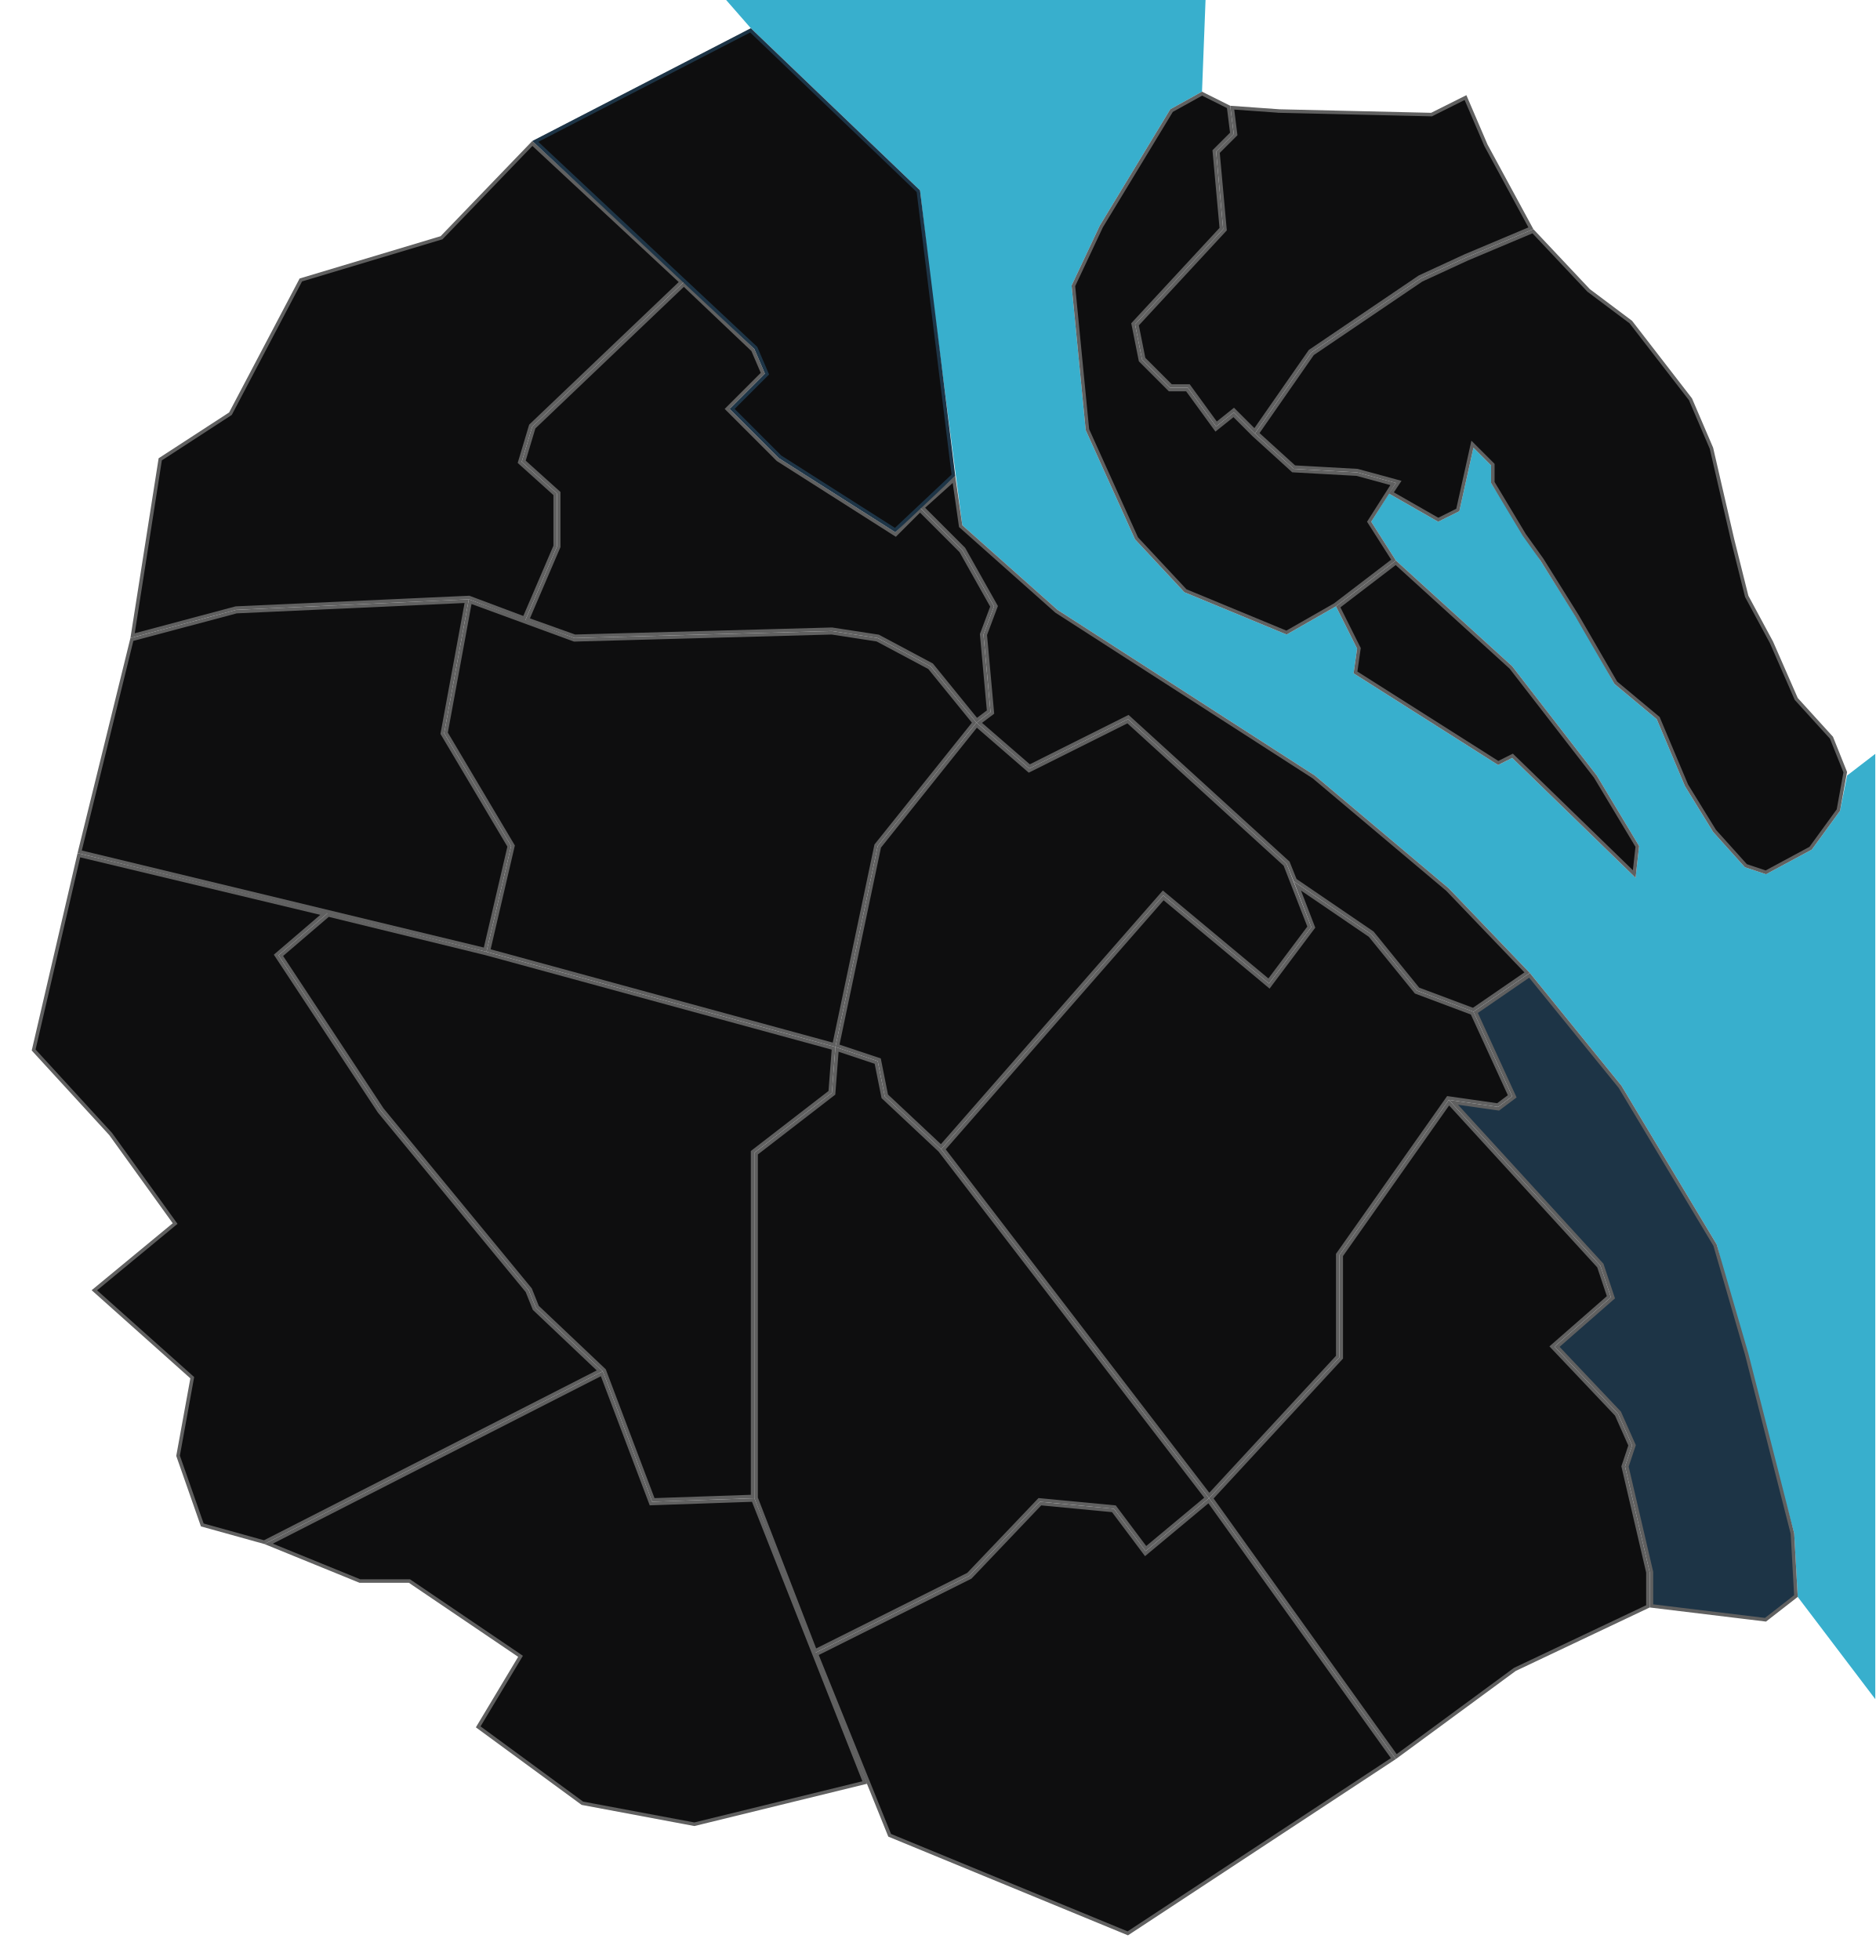
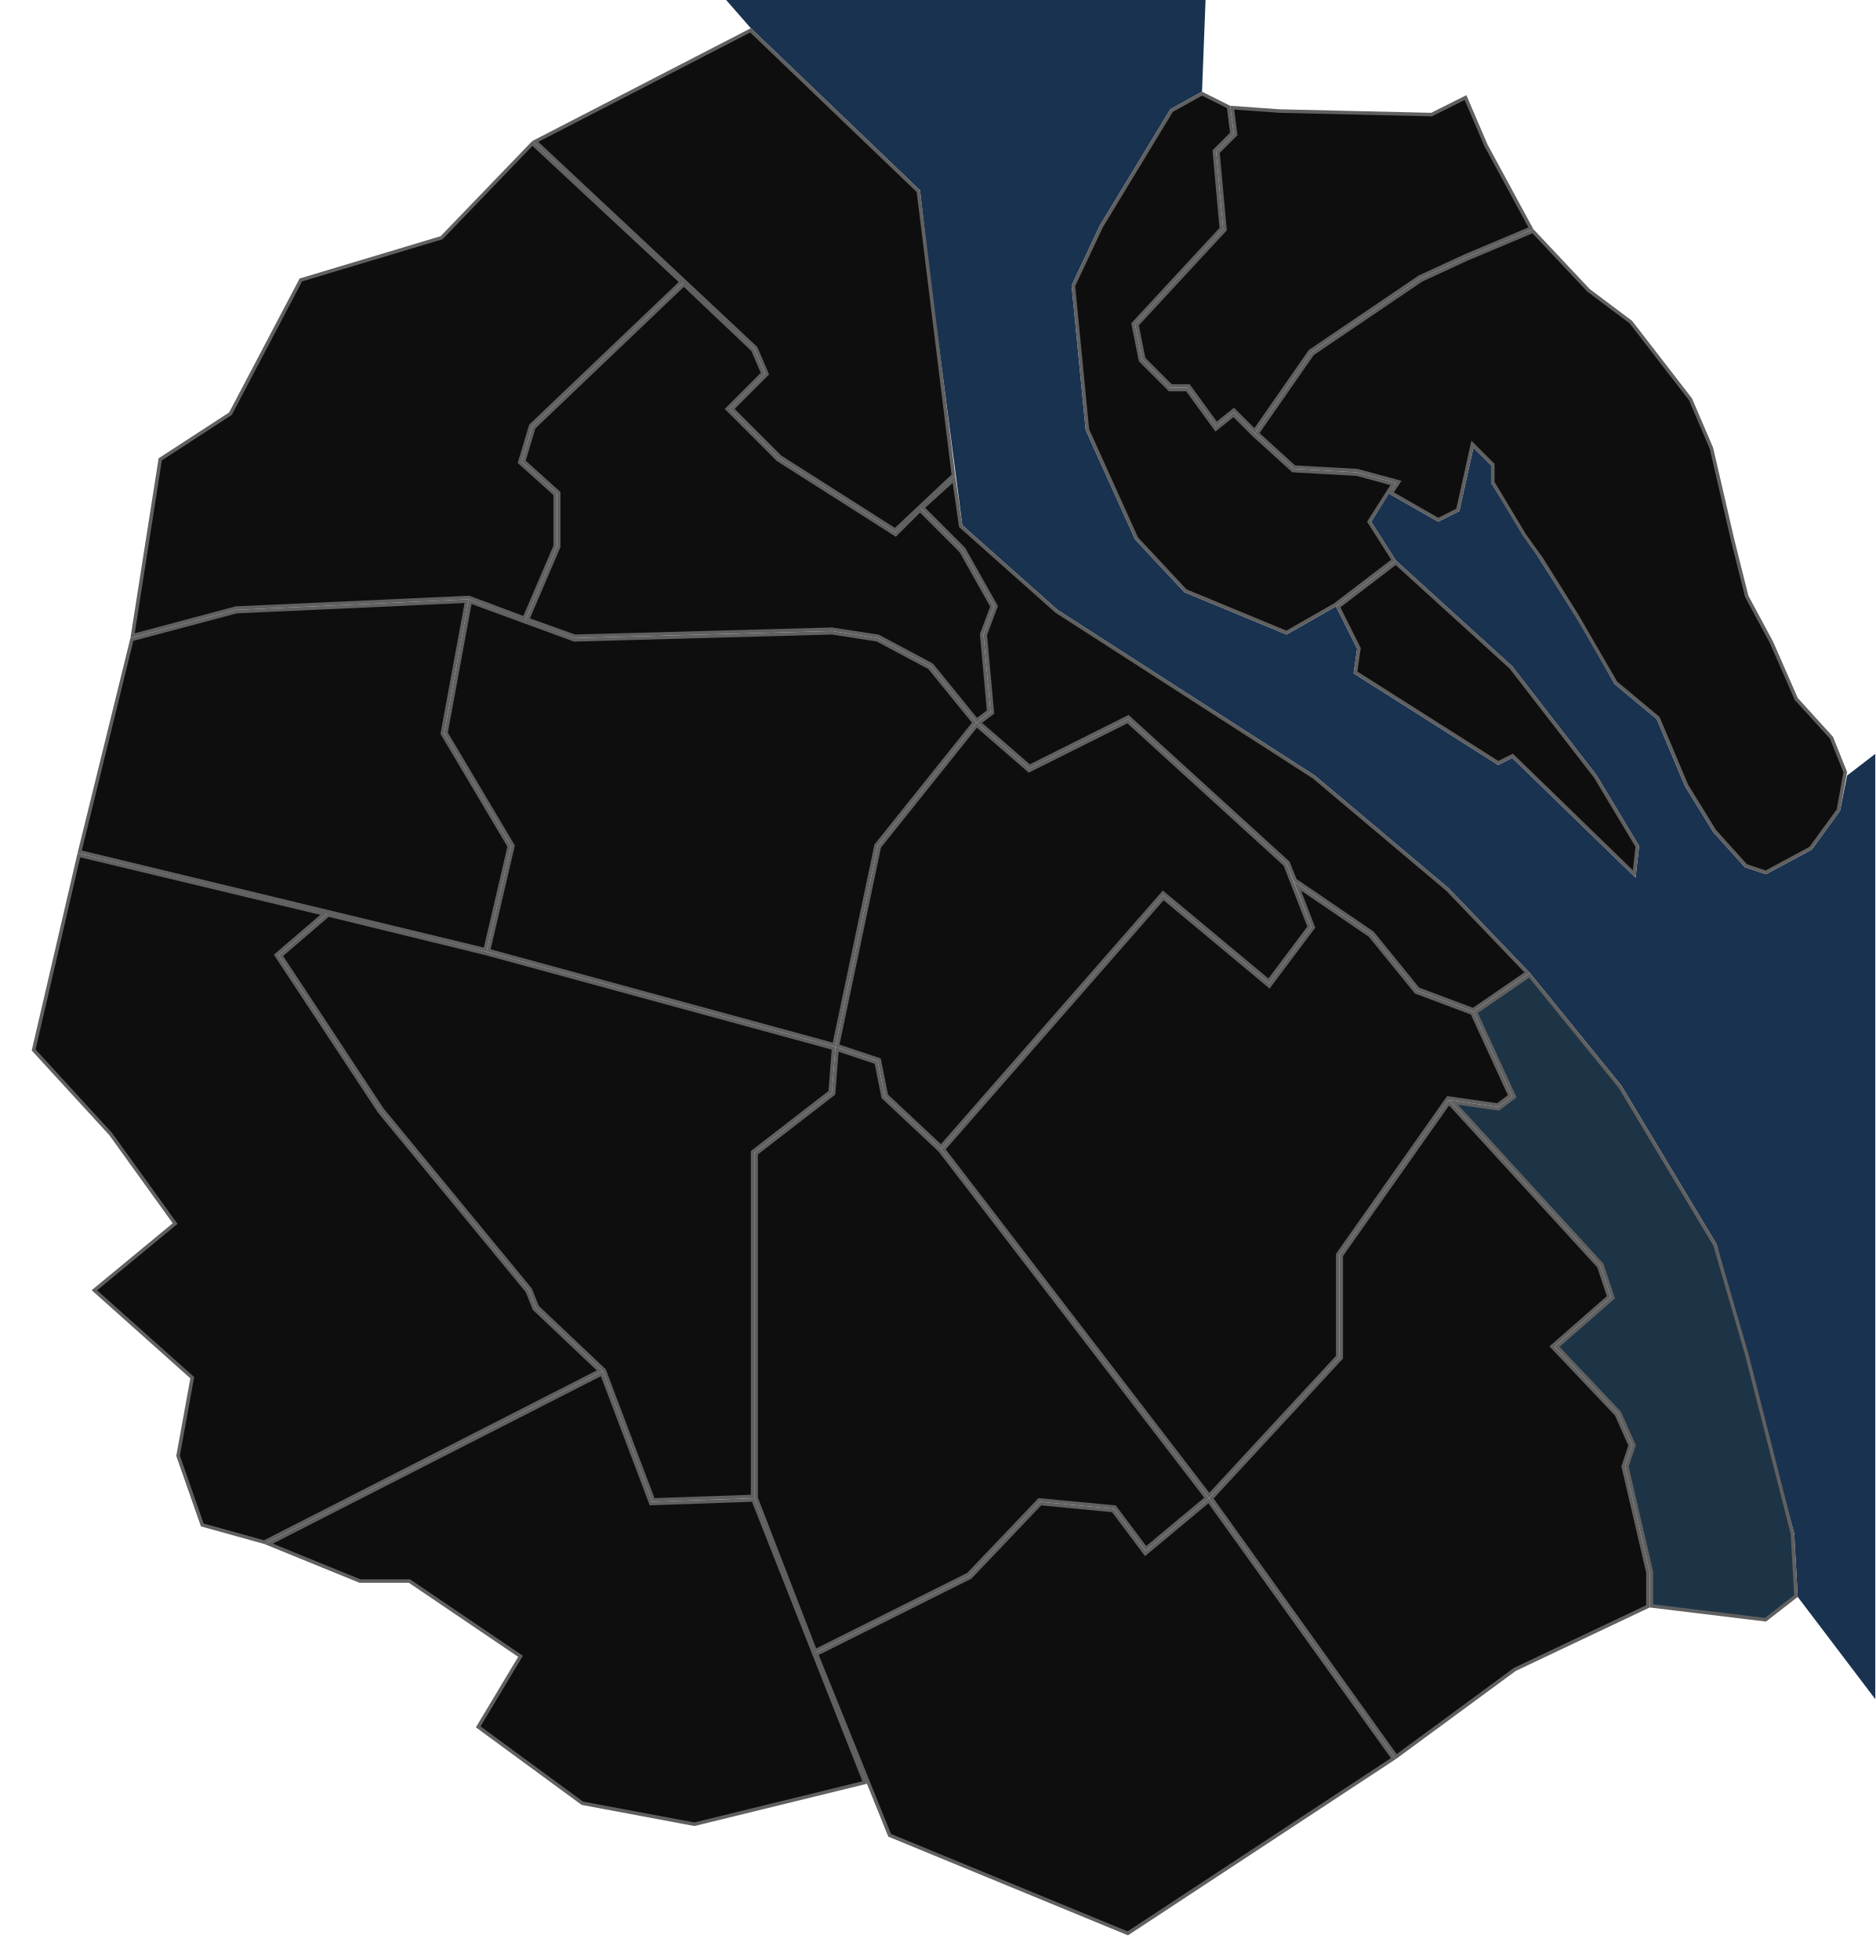
<svg xmlns="http://www.w3.org/2000/svg" width="266" height="278" viewBox="0 0 266 278" fill="none">
  <path d="M124.745 150.451L124.717 150.309L124.579 150.263L118.791 148.333L124.732 120.11L138.533 102.859L145.836 109.189L145.962 109.298L146.112 109.224L159.958 102.3L182.288 122.645L185.717 131.461L179.958 139.139L165.16 126.808L164.973 126.652L164.812 126.835L133.482 162.641L125.729 155.372L124.745 150.451Z" fill="#0E0E0F" stroke="#606060" stroke-width="0.5" />
  <path d="M175.248 18.969L174.786 15.271L181.482 15.749L181.482 15.75L181.494 15.75L202.994 16.25L203.056 16.251L203.112 16.224L207.875 13.842L210.77 20.599L210.775 20.609L210.78 20.619L217.149 32.377L207.903 36.27L207.903 36.27L207.895 36.273L201.395 39.273L201.377 39.282L201.36 39.293L185.86 49.793L185.821 49.819L185.795 49.857L177.965 61.112L175.177 58.323L175.019 58.165L174.844 58.305L172.548 60.141L168.702 54.853L168.627 54.75H168.5H166.104L162.23 50.877L161.27 46.076L173.683 32.67L173.759 32.588L173.749 32.477L172.76 21.594L175.177 19.177L175.263 19.09L175.248 18.969Z" fill="#0E0E0F" stroke="#606060" stroke-width="0.5" />
-   <path d="M130.5 27L106.5 4L103 0H171L170.5 13L166 15.5L156 32L152 40.5L154 61L161 76.5L168 84L182.5 90L189.5 86L192.5 92L192 95.5L212.5 108.5L214.5 107.5L232 124.5L232.5 120L226.5 110L214.5 94.5L198 79.5L194.5 74L197 70L204 74L207 72.5L209 63.5L211.5 66V68.5L218.5 79.5L224.5 89L229 97L235 102L239 111.5L243 118L247.5 123L250.5 124L257 120.5L261 115L262 110L266 106.925V241L255 226.5L254.5 217.5L246.5 188L243.5 176.5L230 154L217 138L205.5 126L186.5 110L150 86.5L136.5 74.5L132 40L130.5 27Z" fill="#38AFCD" />
+   <path d="M130.5 27L106.5 4L103 0H171L170.5 13L166 15.5L156 32L152 40.5L154 61L161 76.5L168 84L182.5 90L189.5 86L192.5 92L192 95.5L212.5 108.5L214.5 107.5L232 124.5L232.5 120L226.5 110L214.5 94.5L198 79.5L194.5 74L197 70L204 74L207 72.5L209 63.5L211.5 66V68.5L218.5 79.5L224.5 89L229 97L235 102L239 111.5L243 118L247.5 123L250.5 124L257 120.5L261 115L262 110L266 106.925V241L255 226.5L254.5 217.5L246.5 188L243.5 176.5L230 154L217 138L205.5 126L186.5 110L150 86.5L136.5 74.5L132 40L130.5 27Z" fill="#193250" />
  <path d="M208.756 63.446L206.782 72.33L204.008 73.717L197.357 69.916L198.208 68.639L198.4 68.35L198.066 68.259L192.566 66.759L192.54 66.752L192.514 66.75L183.602 66.255L178.331 61.463L186.179 50.181L201.623 39.718L208.101 36.729L217.437 32.798L225.318 41.171L225.333 41.187L225.35 41.2L231.323 45.68L239.783 56.628L242.761 63.578L245.756 76.556L245.757 76.561L247.757 84.561L247.765 84.591L247.78 84.618L251.275 91.109L254.771 99.1L254.787 99.138L254.815 99.168L259.785 104.635L261.741 109.526L260.764 114.899L256.831 120.307L250.477 123.729L247.642 122.784L243.201 117.85L239.223 111.385L235.23 101.903L235.207 101.847L235.16 101.808L229.194 96.836L223.716 87.375L223.716 87.375L223.712 87.368L218.712 79.368L218.708 79.361L218.703 79.355L216.209 75.863L211.75 68.431V66V65.896L211.677 65.823L209.177 63.323L208.855 63.001L208.756 63.446Z" fill="#0E0E0F" stroke="#606060" stroke-width="0.5" />
  <path d="M232.242 120.056L231.808 123.965L214.674 107.321L214.547 107.197L214.388 107.276L212.515 108.213L192.27 95.375L192.747 92.035L192.759 91.958L192.724 91.888L189.816 86.073L197.986 79.825L214.316 94.67L226.293 110.141L232.242 120.056Z" fill="#0E0E0F" stroke="#606060" stroke-width="0.5" />
  <path d="M172.656 60.695L174.981 58.835L177.823 61.677L177.823 61.677L177.832 61.685L183.332 66.685L183.398 66.745L183.486 66.75L192.46 67.248L197.607 68.652L194.289 73.866L194.204 74L194.289 74.134L197.666 79.441L189.361 85.791L182.482 89.722L168.146 83.79L161.211 76.36L154.245 60.935L152.255 40.544L156.221 32.118L166.179 15.686L170.506 13.283L174.269 15.164L174.737 18.91L172.323 21.323L172.24 21.406L172.251 21.523L173.241 32.412L160.817 45.83L160.73 45.924L160.755 46.049L161.755 51.049L161.77 51.123L161.823 51.177L165.823 55.177L165.896 55.25H166H168.373L172.298 60.647L172.452 60.859L172.656 60.695Z" fill="#0E0E0F" stroke="#606060" stroke-width="0.5" />
  <path d="M92.266 213.088L92.33 213.256L92.509 213.25L106.832 212.756L122.662 252.825L98.493 258.744L82.602 255.765L67.832 244.933L73.714 235.129L73.836 234.926L73.64 234.793L58.14 224.293L58.077 224.25H58H51.049L38.1 218.974L85.365 194.85L92.266 213.088Z" fill="#0E0E0F" stroke="#606060" stroke-width="0.5" />
  <path d="M53.791 157.638L53.799 157.649L53.807 157.659L74.782 183.129L75.768 185.593L75.788 185.644L75.828 185.681L85.071 194.438L37.473 218.733L28.693 216.294L25.258 206.48L27.246 195.545L27.271 195.407L27.166 195.314L13.384 183.007L24.659 173.693L24.84 173.544L24.703 173.354L15.703 160.854L15.694 160.842L15.684 160.831L4.773 148.928L11.187 121.302L45.965 129.629L39.337 135.31L39.17 135.454L39.291 135.638L53.791 157.638Z" fill="#0E0E0F" stroke="#606060" stroke-width="0.5" />
  <path d="M214.65 155.7L214.811 155.579L214.727 155.396L209.315 143.587L216.951 138.337L229.795 154.144L243.269 176.601L247.759 192.066L254.252 217.538L254.743 226.383L250.428 229.739L234.25 227.778V223V222.971L234.243 222.943L230.76 208.012L231.737 205.079L231.768 204.987L231.728 204.898L229.728 200.398L229.711 200.359L229.681 200.328L220.86 191.017L228.665 184.188L228.79 184.079L228.737 183.921L227.237 179.421L227.22 179.37L227.184 179.331L206.156 156.346L212.465 157.247L212.567 157.262L212.65 157.2L214.65 155.7Z" fill="#1D3446" stroke="#606060" stroke-width="0.5" />
  <path d="M136.677 77.823L130.863 72.01L135.319 67.999L136.253 74.535L136.265 74.626L136.334 74.687L149.834 86.687L149.848 86.7L149.865 86.71L186.351 110.202L205.329 126.183L216.616 137.961L208.966 143.22L201.151 140.29L194.694 132.342L194.671 132.314L194.641 132.293L183.704 124.836L182.732 122.407L182.711 122.354L182.668 122.315L160.168 101.815L160.042 101.7L159.888 101.776L146.038 108.702L138.898 102.514L140.65 101.2L140.762 101.116L140.749 100.977L139.754 90.034L141.234 86.088L141.275 85.979L141.218 85.877L136.718 77.877L136.701 77.847L136.677 77.823Z" fill="#0E0E0F" stroke="#606060" stroke-width="0.5" />
  <path d="M81.54 90.249L74.835 87.854L79.23 77.599L79.25 77.551V77.5V70V69.889L79.167 69.814L74.285 65.42L75.72 60.635L97 40.345L106.79 49.646L108.204 52.943L103.323 57.823L103.146 58L103.323 58.177L110.323 65.177L110.343 65.196L110.366 65.211L126.866 75.711L127.035 75.819L127.177 75.677L130.5 72.354L136.299 78.153L140.725 86.021L139.266 89.912L139.246 89.966L139.251 90.023L140.238 100.884L138.542 102.156L132.194 94.342L132.162 94.303L132.118 94.279L124.618 90.279L124.58 90.259L124.538 90.253L118.038 89.253L118.016 89.249L117.993 89.25L81.54 90.249Z" fill="#0E0E0F" stroke="#606060" stroke-width="0.5" />
  <path d="M33.436 86.258L18.806 90.159L22.73 65.149L32.636 58.71L32.691 58.674L32.721 58.616L42.672 39.709L62.572 33.739L62.635 33.721L62.68 33.673L75.51 20.35L96.635 40.002L75.328 60.319L75.28 60.365L75.26 60.428L73.76 65.428L73.715 65.58L73.833 65.686L78.75 70.111V77.449L74.364 87.682L66.588 84.766L66.54 84.748L66.489 84.75L33.489 86.25L33.462 86.251L33.436 86.258Z" fill="#0E0E0F" stroke="#606060" stroke-width="0.5" />
  <path d="M137.612 223.724L137.651 223.704L137.681 223.672L147.597 213.26L157.866 214.238L162.3 220.15L162.458 220.361L162.66 220.192L171.453 212.864L197.645 249.434L159.973 274.219L126.192 260.309L115.818 234.62L137.612 223.724Z" fill="#0E0E0F" stroke="#606060" stroke-width="0.5" />
  <path d="M171.155 212.462L162.542 219.639L158.2 213.85L158.134 213.762L158.024 213.751L147.524 212.751L147.403 212.74L147.319 212.828L137.349 223.296L115.634 234.153L107.25 212.453V163.623L118.153 155.198L118.241 155.13L118.249 155.019L118.725 148.838L124.283 150.691L125.255 155.549L125.271 155.628L125.329 155.682L133.314 163.168L171.155 212.462Z" fill="#0E0E0F" stroke="#606060" stroke-width="0.5" />
  <path d="M62.754 103.955L62.737 104.047L62.785 104.128L72.234 120.041L68.814 134.698L11.303 120.816L18.707 90.703L33.538 86.749L66.197 85.264L62.754 103.955Z" fill="#0E0E0F" stroke="#606060" stroke-width="0.5" />
  <path d="M106.847 163.302L106.75 163.377V163.5V212.258L92.67 212.744L85.734 194.412L85.713 194.358L85.672 194.319L76.212 185.356L75.232 182.907L75.218 182.871L75.193 182.841L54.201 157.351L39.83 135.546L46.565 129.773L68.937 135.242L68.941 135.243L118.235 148.687L117.759 154.87L106.847 163.302Z" fill="#0E0E0F" stroke="#606060" stroke-width="0.5" />
-   <path d="M107.23 49.401L107.209 49.353L107.171 49.318L75.93 20.06L106.456 4.304L130.263 27.119L135.236 67.405L126.97 75.185L110.657 64.804L103.854 58L108.677 53.177L108.796 53.057L108.73 52.901L107.23 49.401Z" fill="#0E0E0F" stroke="#1D3446" stroke-width="0.5" />
+   <path d="M107.23 49.401L107.209 49.353L107.171 49.318L75.93 20.06L106.456 4.304L130.263 27.119L135.236 67.405L126.97 75.185L110.657 64.804L103.854 58L108.677 53.177L108.796 53.057L108.73 52.901L107.23 49.401Z" fill="#0E0E0F" stroke="#606060" stroke-width="0.5" />
  <path d="M214.852 236.799L198.056 249.149L171.822 212.52L190.184 192.67L190.25 192.598V192.5V178.079L205.525 156.398L226.78 179.63L228.21 183.921L220.335 190.812L220.14 190.983L220.319 191.172L229.289 200.641L231.232 205.013L230.263 207.921L230.24 207.988L230.257 208.057L233.75 223.029V227.842L214.893 236.774L214.871 236.784L214.852 236.799Z" fill="#0E0E0F" stroke="#606060" stroke-width="0.5" />
  <path d="M124.305 119.844L124.268 119.89L124.255 119.948L118.31 148.189L69.298 134.822L72.743 120.057L72.766 119.959L72.715 119.872L63.263 103.953L66.692 85.337L81.414 90.735L81.459 90.751L81.507 90.75L117.984 89.751L124.42 90.741L131.838 94.697L138.179 102.501L124.305 119.844Z" fill="#0E0E0F" stroke="#606060" stroke-width="0.5" />
  <path d="M186.233 131.41L184.021 125.658L194.329 132.686L200.806 140.658L200.849 140.71L200.912 140.734L208.816 143.698L214.189 155.421L212.433 156.738L205.535 155.753L205.384 155.731L205.296 155.856L189.796 177.856L189.75 177.921V178V192.402L171.518 212.113L133.823 163.01L165.027 127.348L179.84 139.692L180.042 139.861L180.2 139.65L186.2 131.65L186.283 131.539L186.233 131.41Z" fill="#0E0E0F" stroke="#606060" stroke-width="0.5" />
</svg>
